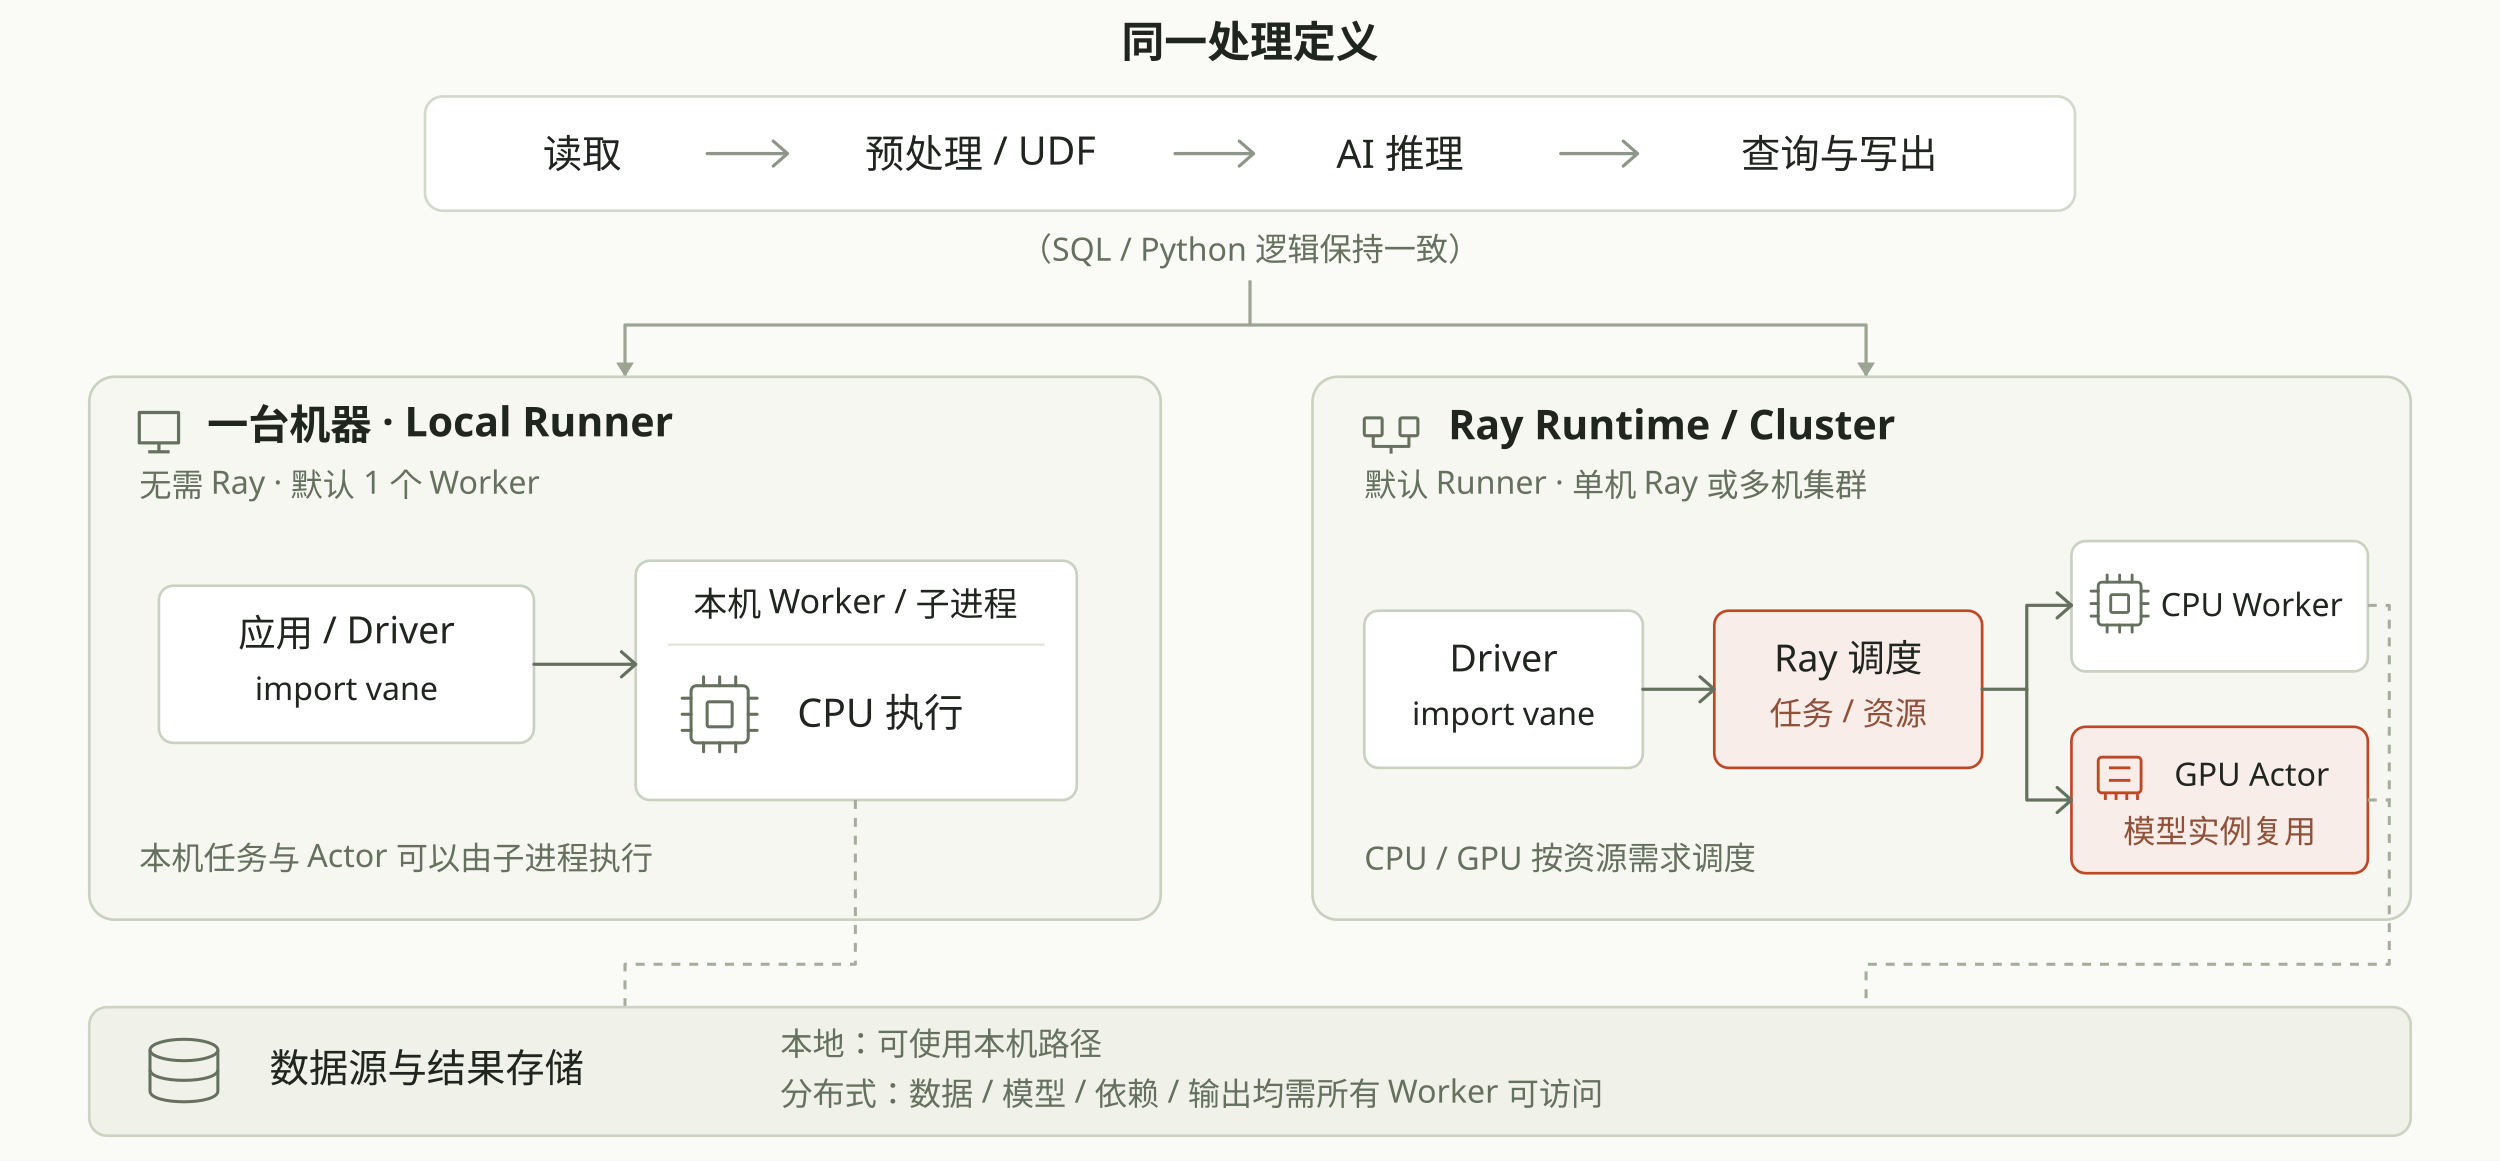
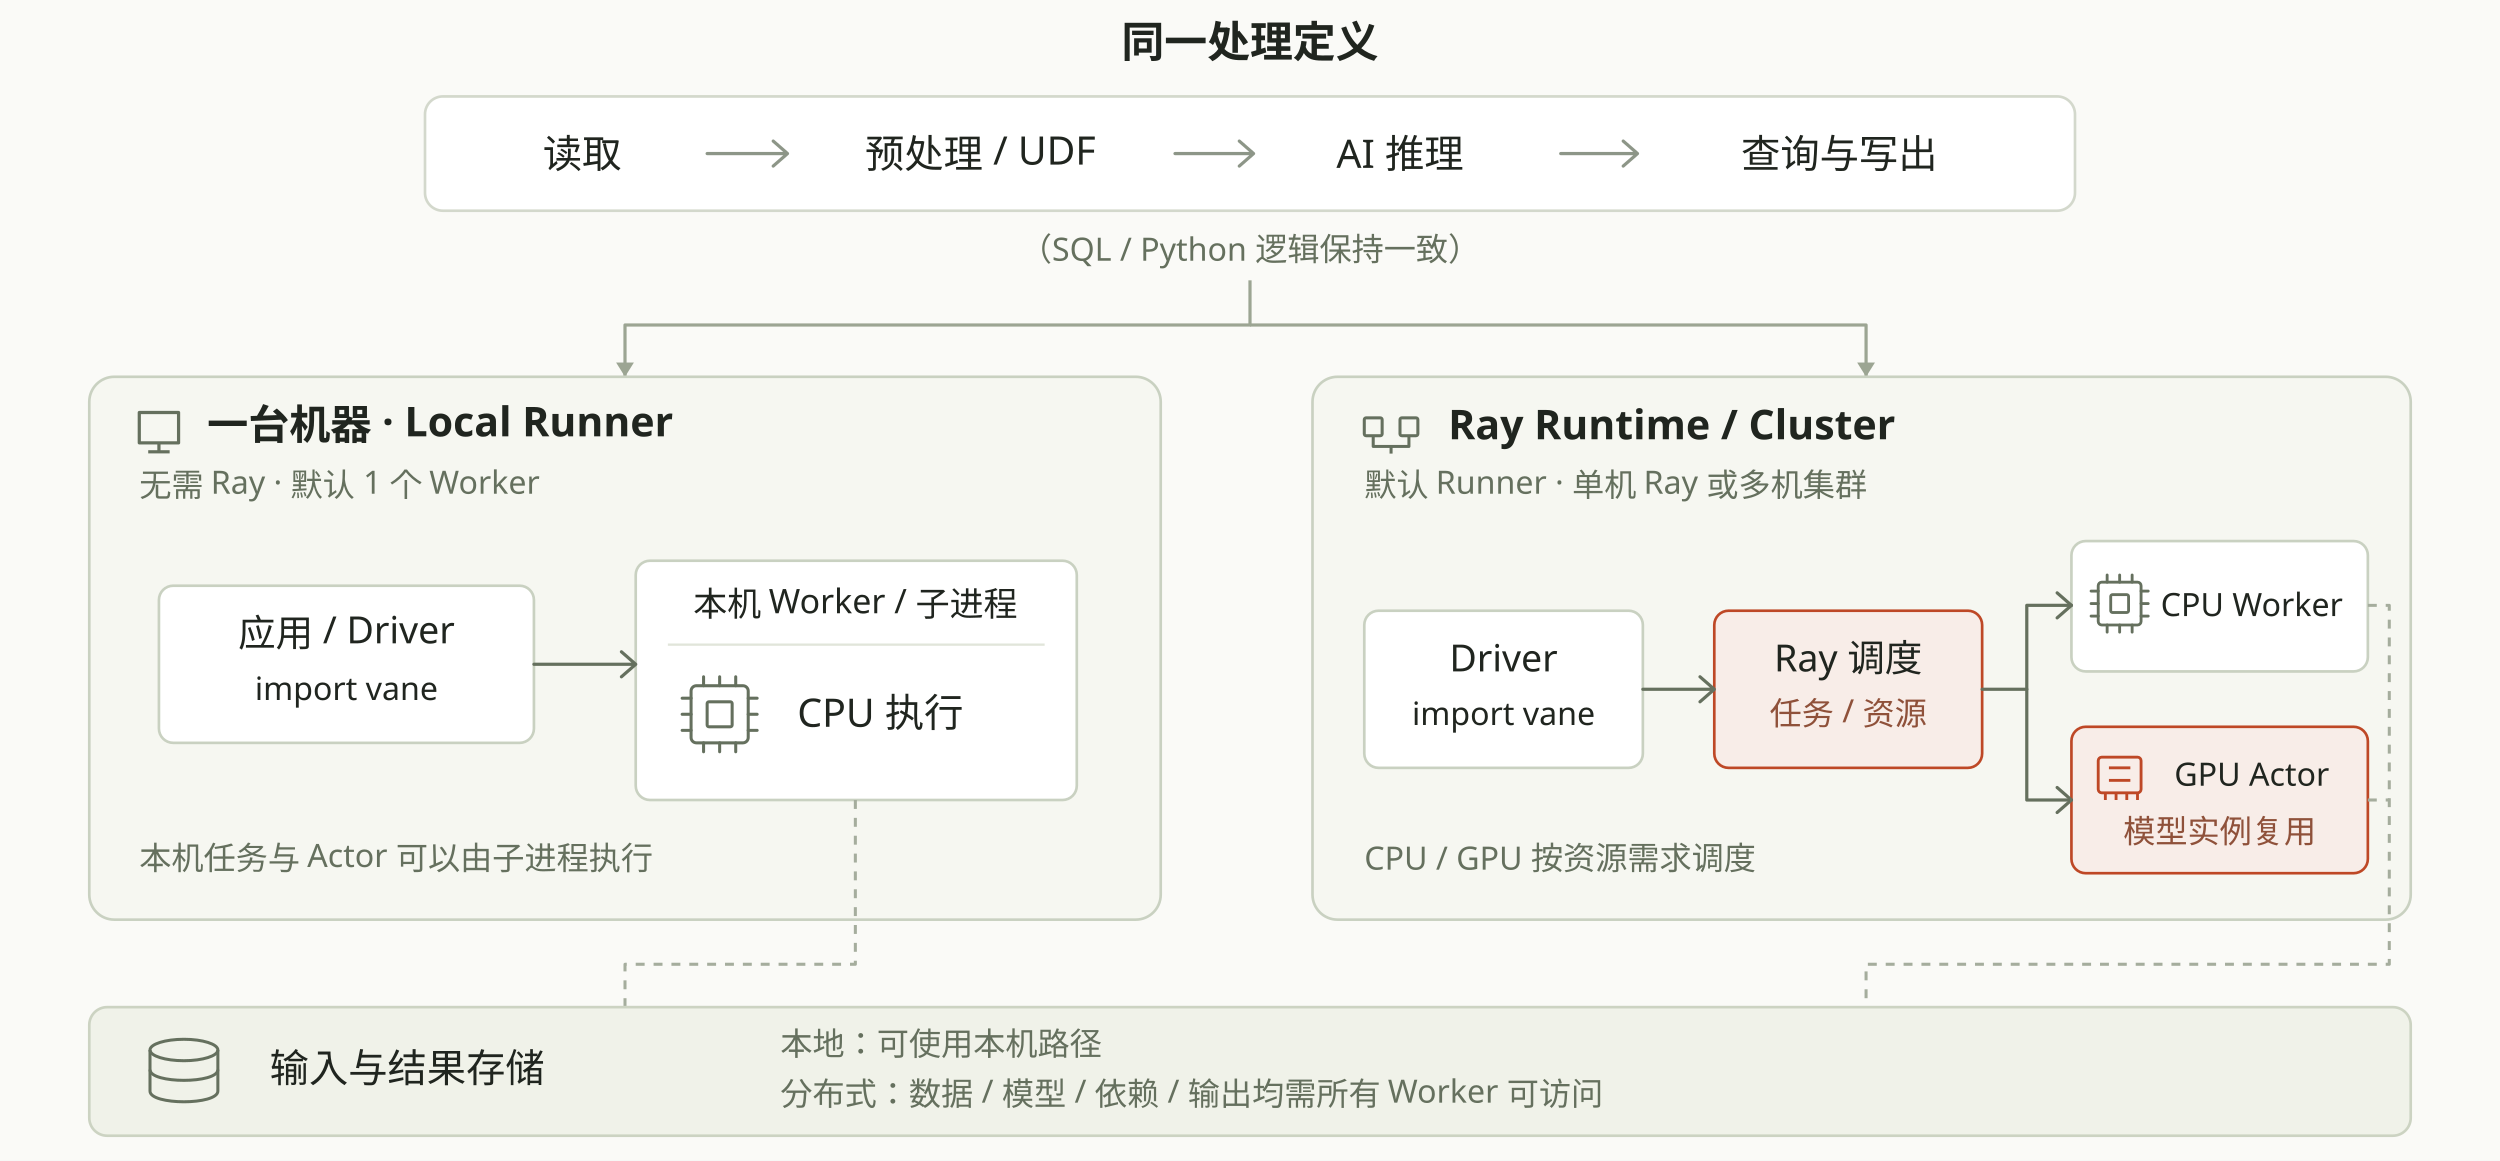
<svg xmlns="http://www.w3.org/2000/svg" width="1400" height="650" viewBox="0 0 1400 650">
  <rect x="0" y="0" width="1400" height="650" fill="#FAFAF7" />
  <text x="700" y="32" text-anchor="middle" fill="#20251F" font-family="Noto Sans SC, sans-serif" font-size="24" font-weight="600">同一处理定义</text>
  <rect x="238" y="54" width="924" height="64" rx="10" fill="#FFFFFF" stroke="#D3D8CC" stroke-width="1.5" />
  <g fill="#20251F" font-family="Noto Sans SC, sans-serif" font-size="22" text-anchor="middle">
    <text x="326" y="94">读取</text>
    <text x="549" y="94">预处理 / UDF</text>
    <text x="784" y="94">AI 推理</text>
    <text x="1030" y="94">查询与写出</text>
  </g>
  <g fill="none" stroke="#8D9688" stroke-width="1.8" stroke-linecap="round" stroke-linejoin="round">
    <path d="M396 86 H441 M433 79 L441 86 L433 93" />
    <path d="M658 86 H702 M694 79 L702 86 L694 93" />
    <path d="M874 86 H917 M909 79 L917 86 L909 93" />
  </g>
  <text x="700" y="146" text-anchor="middle" fill="#65705E" font-family="Noto Sans SC, sans-serif" font-size="18">（SQL / Python 逻辑保持一致）</text>
  <g fill="none" stroke="#9CA593" stroke-width="1.8" stroke-linejoin="round">
    <polyline points="700,157 700,182 350,182 350,211" />
    <polyline points="700,182 1045,182 1045,211" />
  </g>
  <g fill="#9CA593">
    <polygon points="345,203 355,203 350,211" />
    <polygon points="1040,203 1050,203 1045,211" />
  </g>
  <rect x="50" y="211" width="600" height="304" rx="14" fill="#F6F7F1" stroke="#C9D1C1" stroke-width="1.5" />
  <path d="M78 248 h22 v-17 h-22 z M83 253 h12 M89 248 v5" fill="none" stroke="#65705E" stroke-width="1.8" stroke-linejoin="round" />
  <text x="116" y="246" fill="#20251F" font-family="Noto Sans SC, sans-serif" font-size="23" font-weight="600">一台机器 · Local Runner</text>
  <text x="78" y="278" fill="#65705E" font-family="Noto Sans SC, sans-serif" font-size="18">无需 Ray · 默认 1 个 Worker</text>
  <rect x="89" y="328" width="210" height="88" rx="8" fill="#FFFFFF" stroke="#C9D1C1" stroke-width="1.5" />
  <g fill="#20251F" font-family="Noto Sans SC, sans-serif" text-anchor="middle">
    <text x="194" y="362" font-size="21" font-weight="500">应用 / Driver</text>
    <text x="194" y="392" font-size="18">import vane</text>
  </g>
  <rect x="356" y="314" width="247" height="134" rx="8" fill="#FFFFFF" stroke="#C9D1C1" stroke-width="1.5" />
  <text x="479" y="345" fill="#20251F" font-family="Noto Sans SC, sans-serif" font-size="19" font-weight="500" text-anchor="middle">本机 Worker / 子进程</text>
  <line x1="374" y1="361" x2="585" y2="361" stroke="#E1E5DA" stroke-width="1.3" />
  <g fill="none" stroke="#65705E" stroke-width="1.7" stroke-linecap="round" stroke-linejoin="round">
    <rect x="387" y="384" width="32" height="32" rx="3" />
    <rect x="396" y="393" width="14" height="14" rx="1" />
    <path d="M394 379 V384 M403 379 V384 M412 379 V384 M394 416 V421 M403 416 V421 M412 416 V421 M382 391 H387 M382 400 H387 M382 409 H387 M419 391 H424 M419 400 H424 M419 409 H424" />
  </g>
  <text x="493" y="407" fill="#20251F" font-family="Noto Sans SC, sans-serif" font-size="22" text-anchor="middle">CPU 执行</text>
  <path d="M299 372 H356 M348 365 L356 372 L348 379" fill="none" stroke="#65705E" stroke-width="1.8" stroke-linecap="round" stroke-linejoin="round" />
  <text x="78" y="487" fill="#65705E" font-family="Noto Sans SC, sans-serif" font-size="18">本机任务与 Actor 可以由子进程执行</text>
  <rect x="735" y="211" width="615" height="304" rx="14" fill="#F6F7F1" stroke="#C9D1C1" stroke-width="1.5" />
  <g fill="none" stroke="#65705E" stroke-width="1.7" stroke-linejoin="round">
    <rect x="764" y="234" width="10" height="10" rx="1" />
    <rect x="784" y="234" width="10" height="10" rx="1" />
    <path d="M769 244 V250 H789 V244 M779 250 V254" />
  </g>
  <text x="811" y="246" fill="#20251F" font-family="Noto Sans SC, sans-serif" font-size="23" font-weight="600">Ray Runtime / Cluster</text>
  <text x="764" y="278" fill="#65705E" font-family="Noto Sans SC, sans-serif" font-size="18">默认 Runner · 单机 Ray 或多机集群</text>
  <rect x="764" y="342" width="156" height="88" rx="8" fill="#FFFFFF" stroke="#C9D1C1" stroke-width="1.5" />
  <g fill="#20251F" font-family="Noto Sans SC, sans-serif" text-anchor="middle">
    <text x="842" y="376" font-size="21" font-weight="500">Driver</text>
    <text x="842" y="406" font-size="18">import vane</text>
  </g>
  <rect x="960" y="342" width="150" height="88" rx="8" fill="#F8EDE8" stroke="#BE4826" stroke-width="1.5" />
  <g font-family="Noto Sans SC, sans-serif" text-anchor="middle">
    <text x="1035" y="376" fill="#20251F" font-size="21" font-weight="500">Ray 调度</text>
    <text x="1035" y="406" fill="#8F513A" font-size="18">任务 / 资源</text>
  </g>
  <rect x="1160" y="303" width="166" height="73" rx="8" fill="#FFFFFF" stroke="#C9D1C1" stroke-width="1.5" />
  <g fill="none" stroke="#65705E" stroke-width="1.6" stroke-linecap="round" stroke-linejoin="round">
    <rect x="1175" y="326" width="24" height="24" rx="2" />
    <rect x="1182" y="333" width="10" height="10" rx="1" />
    <path d="M1180 322 V326 M1187 322 V326 M1194 322 V326 M1180 350 V354 M1187 350 V354 M1194 350 V354 M1171 331 H1175 M1171 338 H1175 M1171 345 H1175 M1199 331 H1203 M1199 338 H1203 M1199 345 H1203" />
  </g>
  <text x="1261" y="345" fill="#20251F" font-family="Noto Sans SC, sans-serif" font-size="18" text-anchor="middle">CPU Worker</text>
  <rect x="1160" y="407" width="166" height="82" rx="8" fill="#F8EDE8" stroke="#BE4826" stroke-width="1.5" />
  <g fill="none" stroke="#BE4826" stroke-width="1.6" stroke-linejoin="round">
    <rect x="1175" y="424" width="24" height="20" rx="2" />
    <path d="M1181 430 H1193 M1181 437 H1193 M1179 444 V448 M1185 444 V448 M1191 444 V448 M1197 444 V448" />
  </g>
  <text x="1261" y="440" fill="#20251F" font-family="Noto Sans SC, sans-serif" font-size="18" text-anchor="middle">GPU Actor</text>
  <text x="1243" y="472" fill="#8F513A" font-family="Noto Sans SC, sans-serif" font-size="18" text-anchor="middle">模型实例复用</text>
  <g fill="none" stroke="#65705E" stroke-width="1.8" stroke-linecap="round" stroke-linejoin="round">
    <path d="M920 386 H960 M952 379 L960 386 L952 393" />
    <polyline points="1110,386 1135,386 1135,339 1160,339" />
    <path d="M1152 332 L1160 339 L1152 346" />
    <polyline points="1135,386 1135,448 1160,448" />
    <path d="M1152 441 L1160 448 L1152 455" />
  </g>
  <text x="764" y="487" fill="#65705E" font-family="Noto Sans SC, sans-serif" font-size="18">CPU / GPU 按资源需求调度</text>
  <g fill="none" stroke="#A5AD9D" stroke-width="1.7" stroke-dasharray="5 5" stroke-linejoin="round">
    <polyline points="479,448 479,540 350,540 350,564" />
    <polyline points="1326,339 1338,339 1338,540 1045,540 1045,564" />
    <polyline points="1326,448 1338,448" />
  </g>
  <rect x="50" y="564" width="1300" height="72" rx="10" fill="#F0F2E9" stroke="#CCD3C2" stroke-width="1.5" />
  <g fill="none" stroke="#65705E" stroke-width="1.7" stroke-linejoin="round">
    <ellipse cx="103" cy="588" rx="19" ry="6" />
    <path d="M84 588 V611 C84 619 122 619 122 611 V588" />
    <path d="M84 599 C84 607 122 607 122 599" />
  </g>
-   <text x="151" y="606" fill="#20251F" font-family="Noto Sans SC, sans-serif" font-size="22" font-weight="500">数据源与结果存储</text>
+   <text x="151" y="606" fill="#20251F" font-family="Noto Sans SC, sans-serif" font-size="22" font-weight="500">输入与结果存储</text>
  <g fill="#65705E" font-family="Noto Sans SC, sans-serif" font-size="18">
    <text x="437" y="591">本地：可使用本机路径</text>
    <text x="437" y="619">分布式：数据 / 模型 / 依赖 / 输出均需所有 Worker 可访问</text>
  </g>
</svg>
